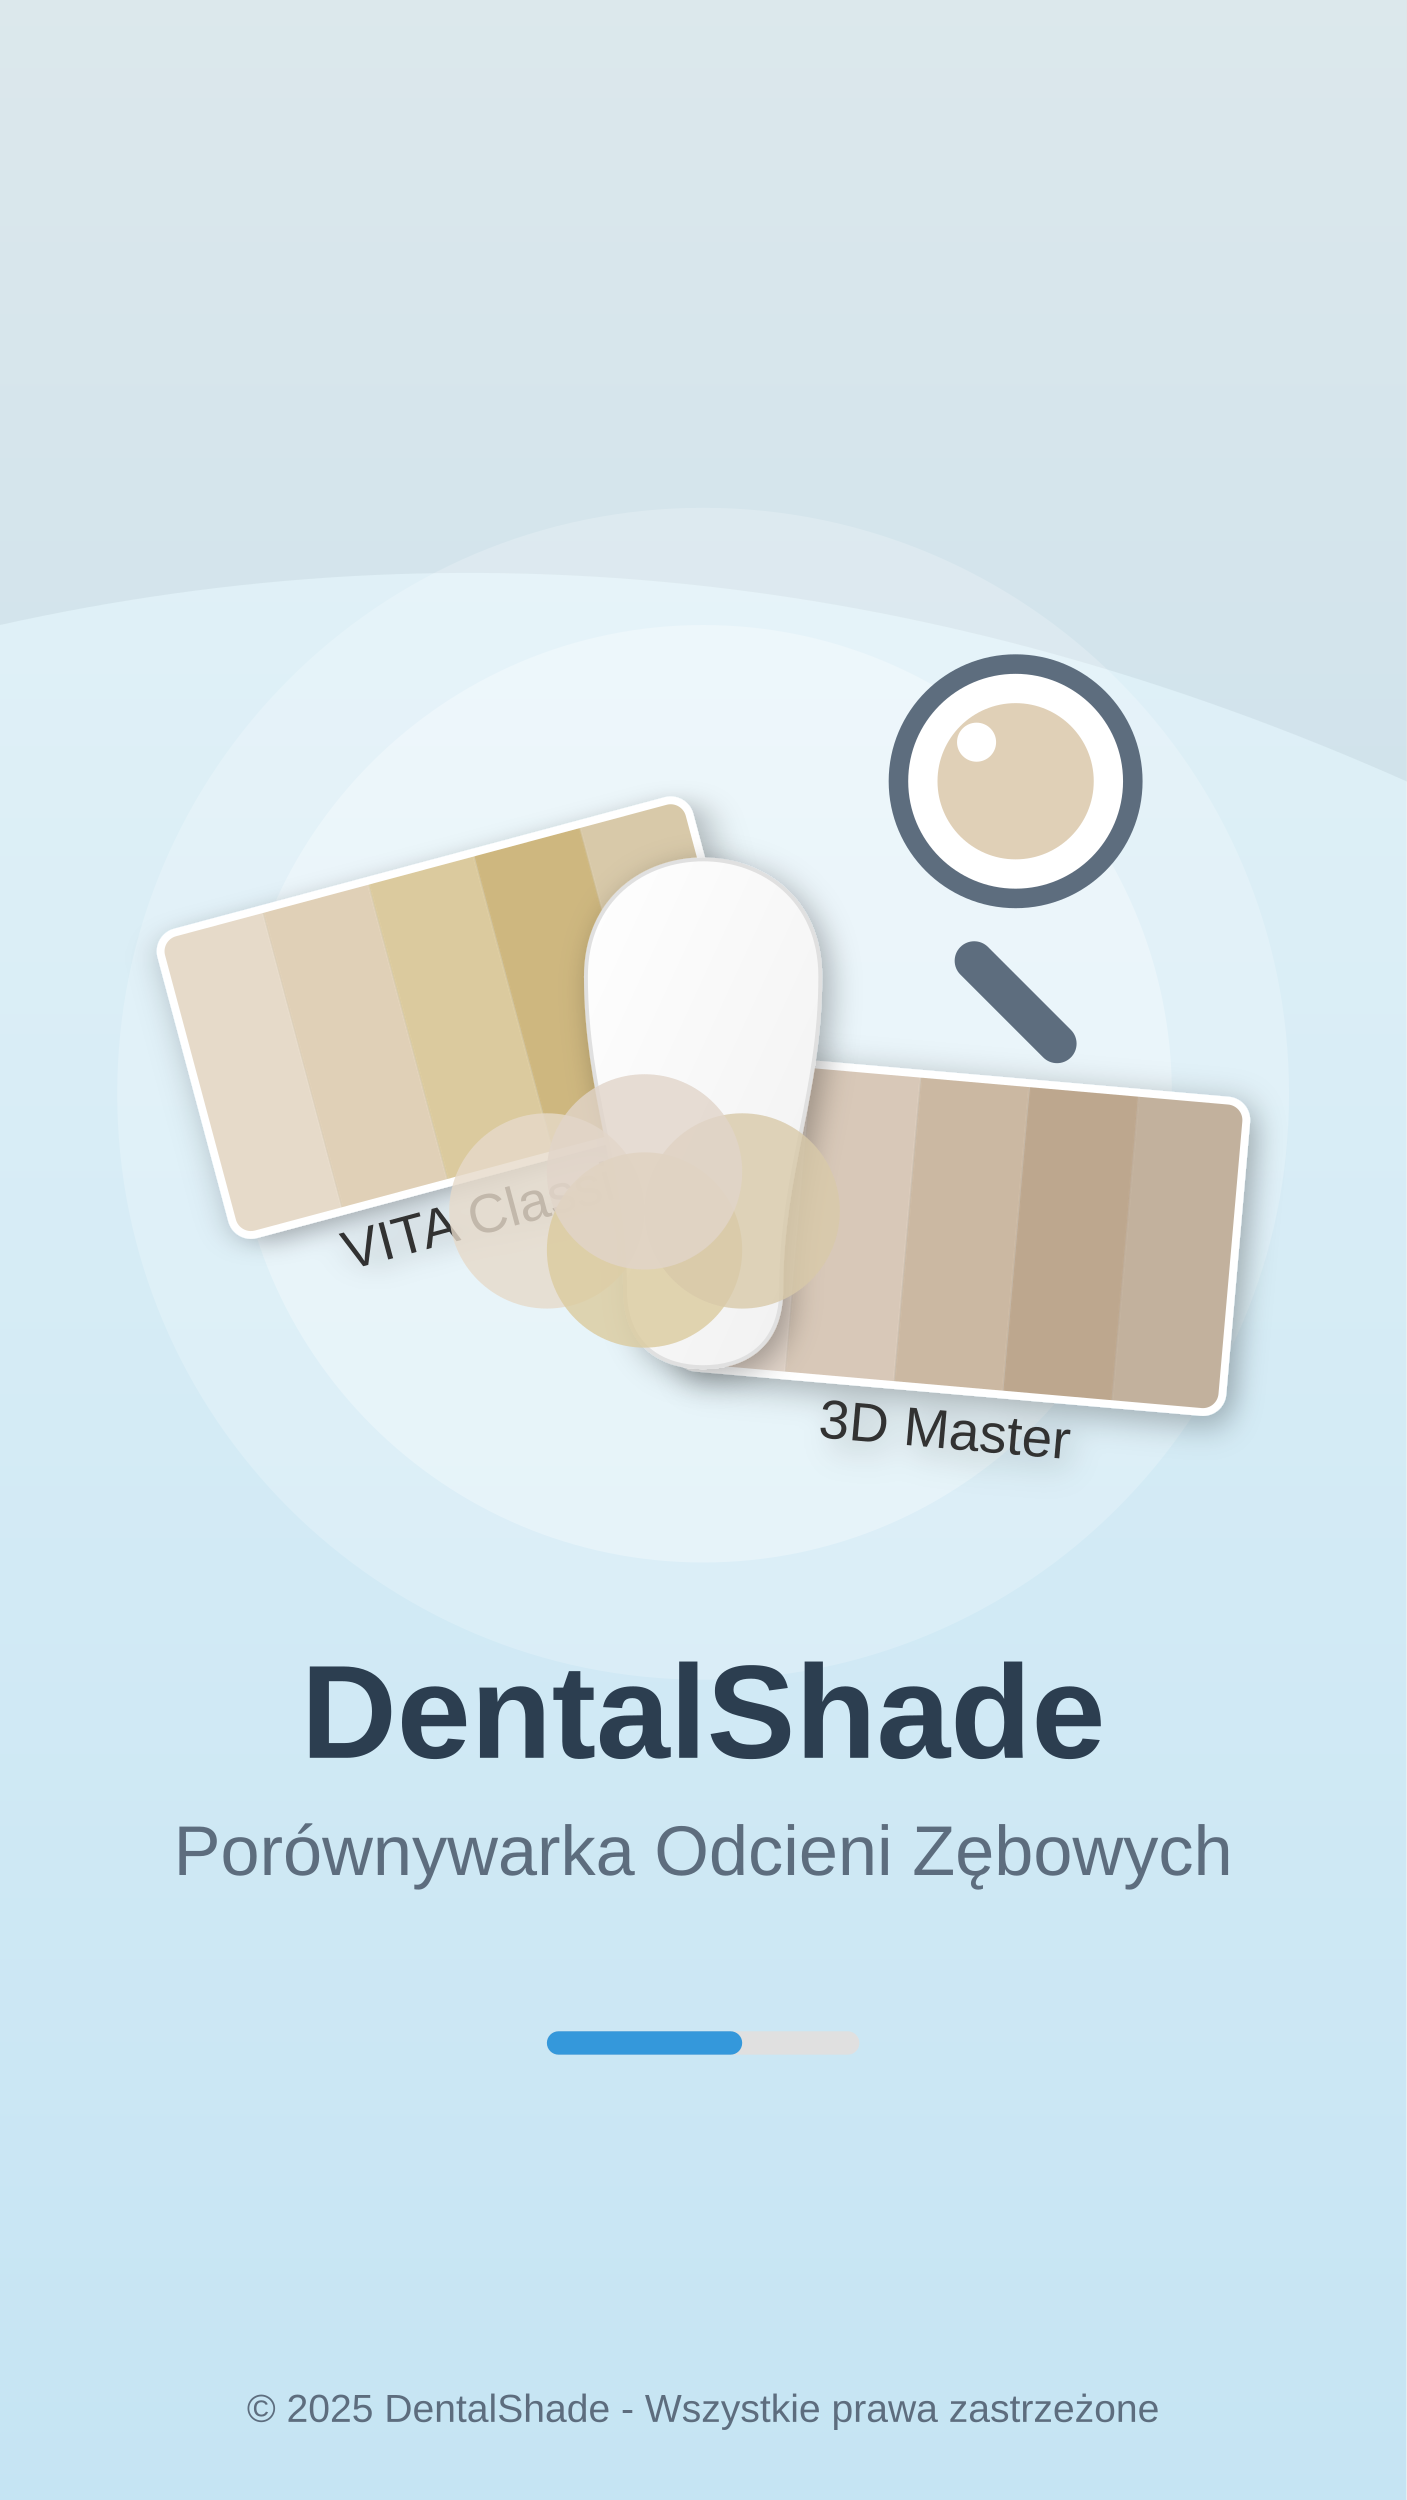
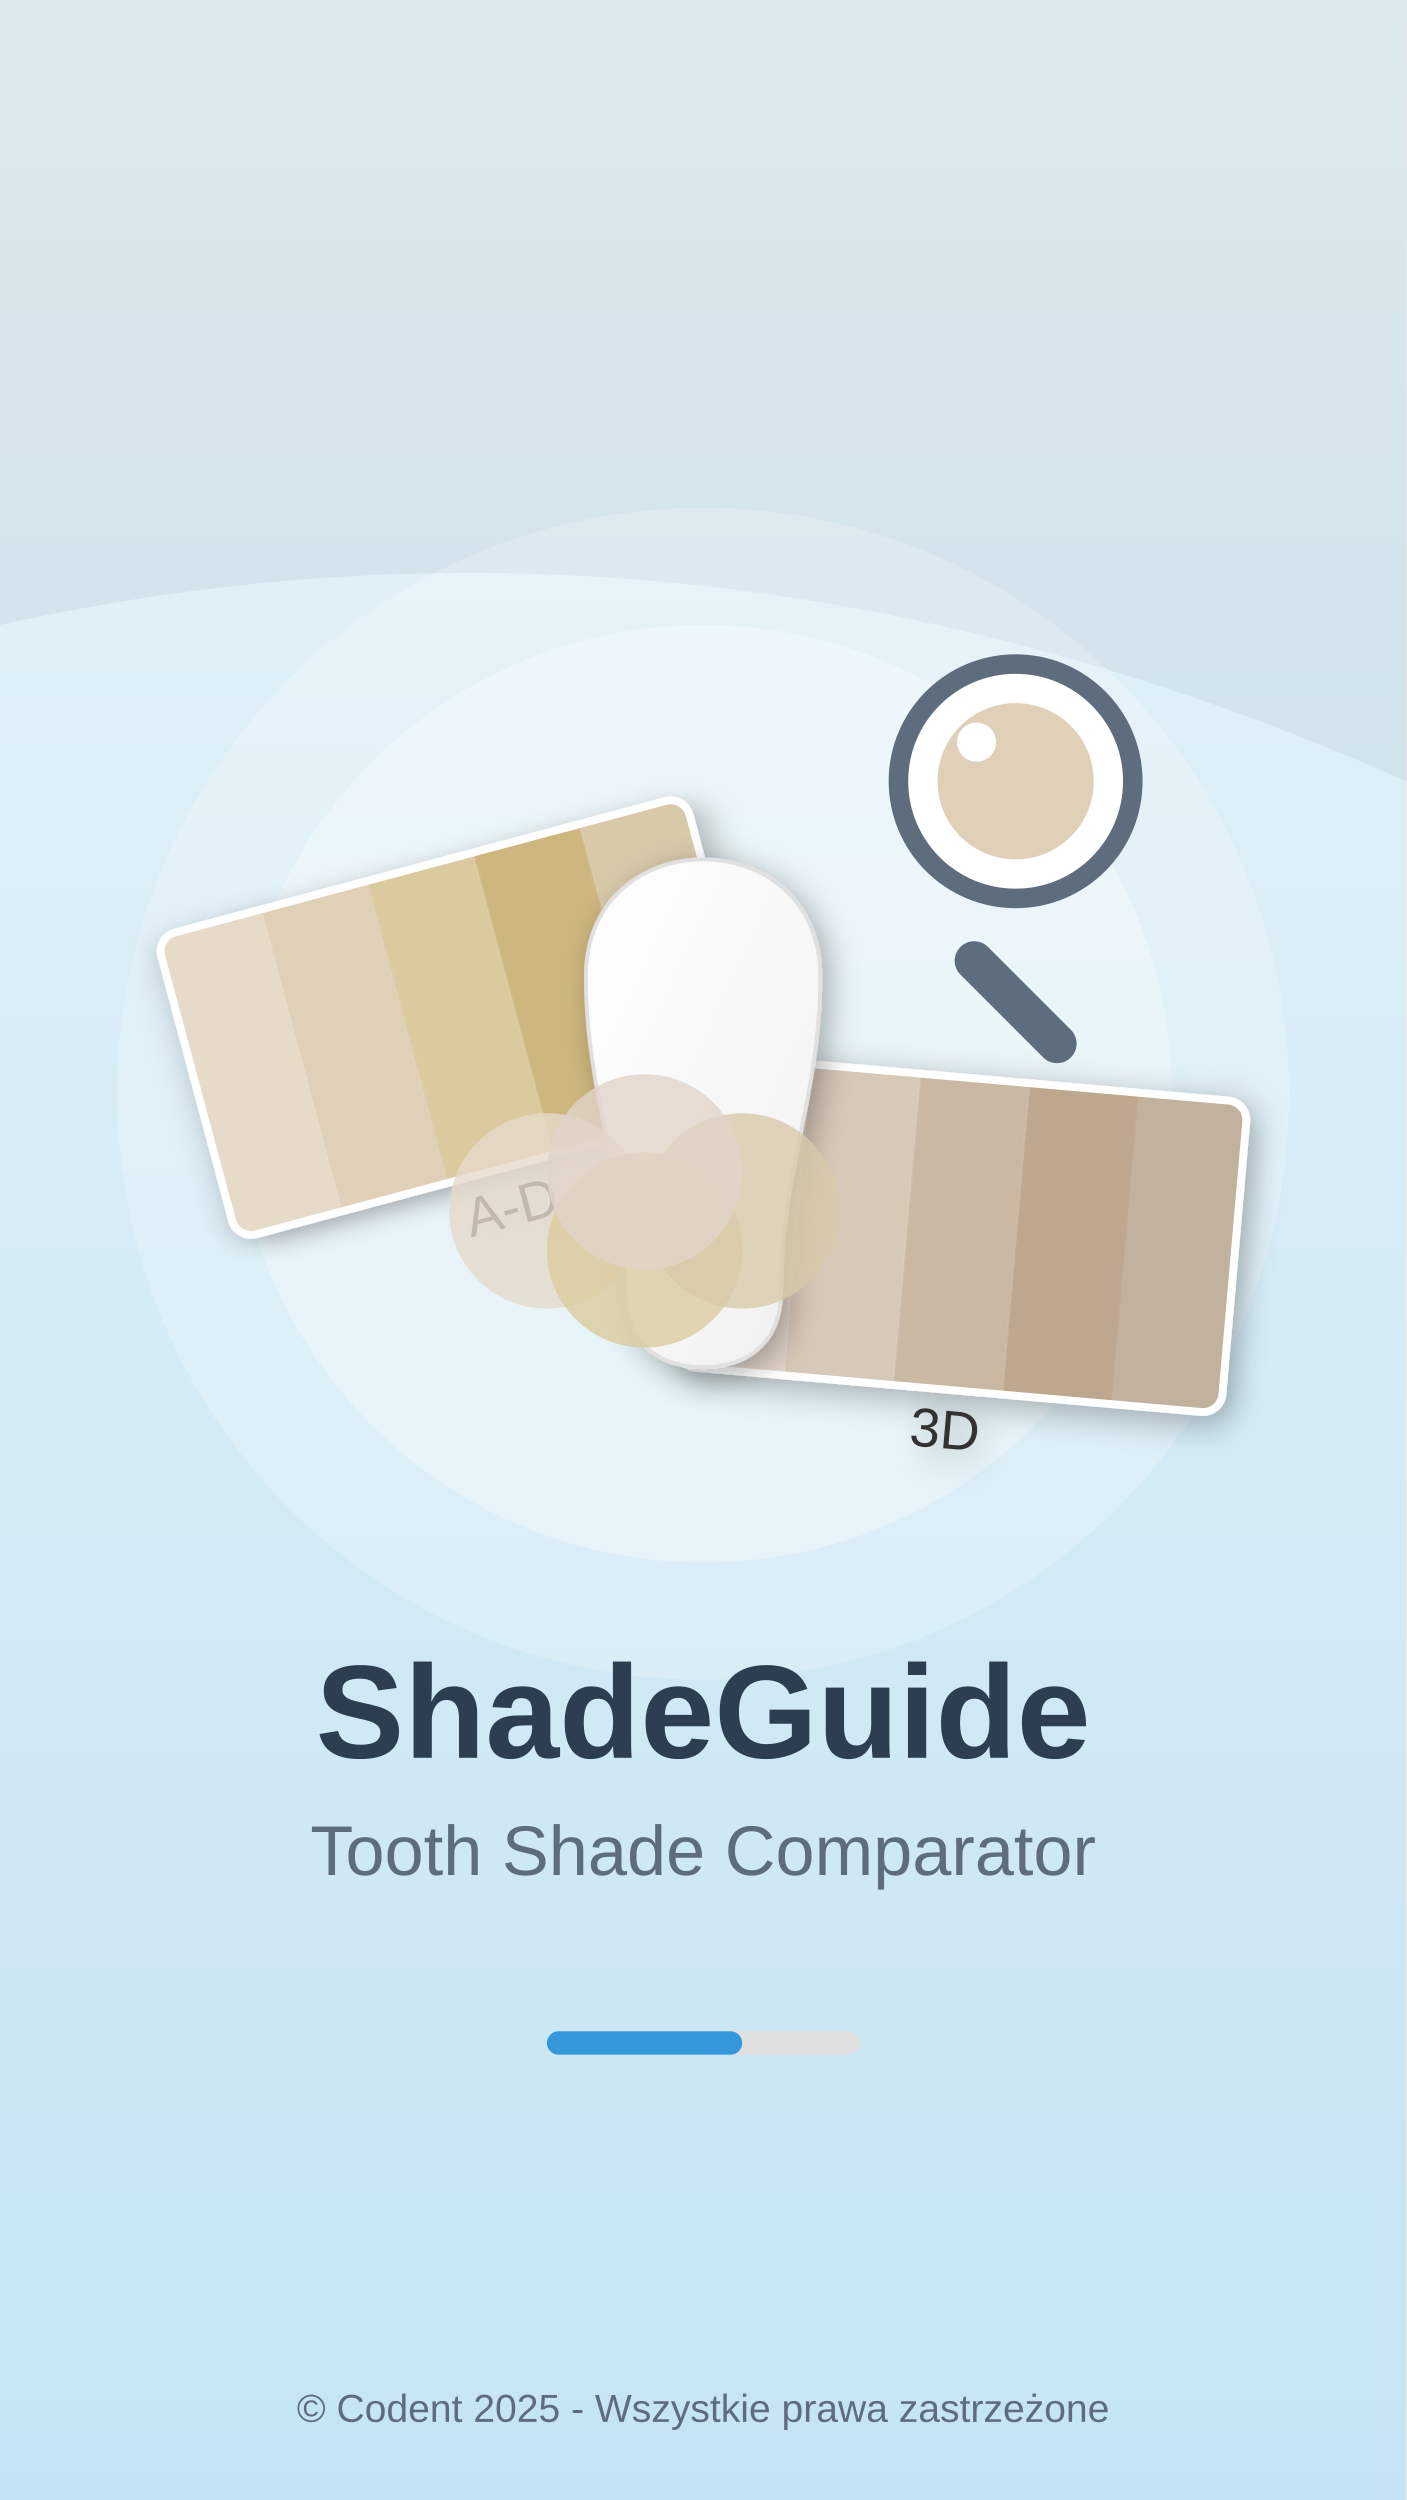
<svg xmlns="http://www.w3.org/2000/svg" viewBox="0 0 360 640">
  <defs>
    <linearGradient id="backgroundGradient" x1="0%" y1="0%" x2="0%" y2="100%">
      <stop offset="0%" stop-color="#E8F4F8" />
      <stop offset="100%" stop-color="#C5E4F3" />
    </linearGradient>
    <linearGradient id="toothGradient" x1="0%" y1="0%" x2="100%" y2="100%">
      <stop offset="0%" stop-color="#FFFFFF" />
      <stop offset="100%" stop-color="#F0F0F0" />
    </linearGradient>
    <filter id="dropShadow" x="-20%" y="-20%" width="140%" height="140%">
      <feGaussianBlur in="SourceAlpha" stdDeviation="4" />
      <feOffset dx="2" dy="2" result="offsetblur" />
      <feComponentTransfer>
        <feFuncA type="linear" slope="0.3" />
      </feComponentTransfer>
      <feMerge>
        <feMergeNode />
        <feMergeNode in="SourceGraphic" />
      </feMerge>
    </filter>
    <pattern id="colorCardPattern" patternUnits="userSpaceOnUse" width="140" height="80" patternTransform="rotate(0)">
      <rect width="28" height="80" x="0" fill="#E6DAC9" />
      <rect width="28" height="80" x="28" fill="#E0D0B7" />
      <rect width="28" height="80" x="56" fill="#DBCA9E" />
      <rect width="28" height="80" x="84" fill="#CEB77F" />
      <rect width="28" height="80" x="112" fill="#D8C9A9" />
    </pattern>
    <pattern id="colorCardPattern2" patternUnits="userSpaceOnUse" width="140" height="80" patternTransform="rotate(0)">
      <rect width="28" height="80" x="0" fill="#E1D4C9" />
      <rect width="28" height="80" x="28" fill="#D8C8B8" />
      <rect width="28" height="80" x="56" fill="#CBB8A2" />
      <rect width="28" height="80" x="84" fill="#BDA78E" />
      <rect width="28" height="80" x="112" fill="#C2B19D" />
    </pattern>
  </defs>
  <rect width="360" height="640" fill="url(#backgroundGradient)" />
  <g opacity="0.07">
    <path d="M0,80 Q180,40 360,120 T720,240 T1080,320 T1440,400 T1800,480 T2160,560 T2520,640 L2520,0 L0,0 Z" fill="#2C3E50" />
    <path d="M0,160 Q180,120 360,200 T720,320 T1080,400 T1440,480 T1800,560 T2160,640 L2160,0 L0,0 Z" fill="#2C3E50" />
  </g>
  <g transform="translate(180, 280)">
    <g>
      <circle cx="0" cy="0" r="150" fill="#FFFFFF" opacity="0.2" />
      <circle cx="0" cy="0" r="120" fill="#FFFFFF" opacity="0.3" />
    </g>
    <g filter="url(#dropShadow)" transform="translate(-140, -40) rotate(-15)">
      <rect x="0" y="0" width="140" height="80" rx="5" ry="5" fill="url(#colorCardPattern)" stroke="#FFFFFF" stroke-width="2" />
-       <text x="70" y="95" font-family="Arial" font-size="14" fill="#333333" text-anchor="middle">VITA Classical</text>
+       <text x="70" y="95" font-family="Arial" font-size="14" fill="#333333" text-anchor="middle">A-D</text>
    </g>
    <g filter="url(#dropShadow)" transform="translate(0, -10) rotate(5)">
      <rect x="0" y="0" width="140" height="80" rx="5" ry="5" fill="url(#colorCardPattern2)" stroke="#FFFFFF" stroke-width="2" />
-       <text x="70" y="95" font-family="Arial" font-size="14" fill="#333333" text-anchor="middle">3D Master</text>
+       <text x="70" y="95" font-family="Arial" font-size="14" fill="#333333" text-anchor="middle">3D</text>
    </g>
    <g filter="url(#dropShadow)" transform="translate(-30, -60)">
      <path d="M30,0                 C45,0 60,10 60,30                 C60,60 50,80 50,110                 C50,125 40,130 30,130                 C20,130 10,125 10,110                 C10,80 0,60 0,30                 C0,10 15,0 30,0 Z" fill="url(#toothGradient)" stroke="#E0E0E0" stroke-width="1" />
    </g>
    <circle cx="-40" cy="30" r="25" fill="#E6DAC9" opacity="0.8" />
    <circle cx="-15" cy="40" r="25" fill="#DBCA9E" opacity="0.8" />
    <circle cx="10" cy="30" r="25" fill="#D8C9A9" opacity="0.8" />
    <circle cx="-15" cy="20" r="25" fill="#E1D4C9" opacity="0.8" />
  </g>
  <g transform="translate(180, 450)">
-     <text x="0" y="0" font-family="Arial" font-size="34" font-weight="bold" fill="#2C3E50" text-anchor="middle">DentalShade</text>
-     <text x="0" y="30" font-family="Arial" font-size="18" fill="#5D6D7E" text-anchor="middle">Porównywarka Odcieni Zębowych</text>
+     <text x="0" y="0" font-family="Arial" font-size="34" font-weight="bold" fill="#2C3E50" text-anchor="middle">ShadeGuide</text>
+     <text x="0" y="30" font-family="Arial" font-size="18" fill="#5D6D7E" text-anchor="middle">Tooth Shade Comparator</text>
  </g>
  <g transform="translate(260, 200)">
    <rect x="20" y="35" width="40" height="10" rx="5" ry="5" fill="#5D6D7E" transform="rotate(45)" />
    <circle cx="0" cy="0" r="30" fill="#FFFFFF" stroke="#5D6D7E" stroke-width="5" />
    <circle cx="0" cy="0" r="20" fill="#E0D0B7" />
    <circle cx="-10" cy="-10" r="5" fill="#FFFFFF" />
  </g>
  <g transform="translate(180, 520)">
    <rect x="-40" y="0" width="80" height="6" rx="3" ry="3" fill="#E0E0E0" />
    <rect x="-40" y="0" width="50" height="6" rx="3" ry="3" fill="#3498DB">
      <animate attributeName="width" values="0;80;80;80" dur="2s" repeatCount="indefinite" />
      <animate attributeName="x" values="-40;-40;-40;-40" dur="2s" repeatCount="indefinite" />
    </rect>
  </g>
-   <text x="180" y="620" font-family="Arial" font-size="10" fill="#5D6D7E" text-anchor="middle">© 2025 DentalShade - Wszystkie prawa zastrzeżone</text>
+   <text x="180" y="620" font-family="Arial" font-size="10" fill="#5D6D7E" text-anchor="middle">© Codent 2025 - Wszystkie prawa zastrzeżone</text>
</svg>
